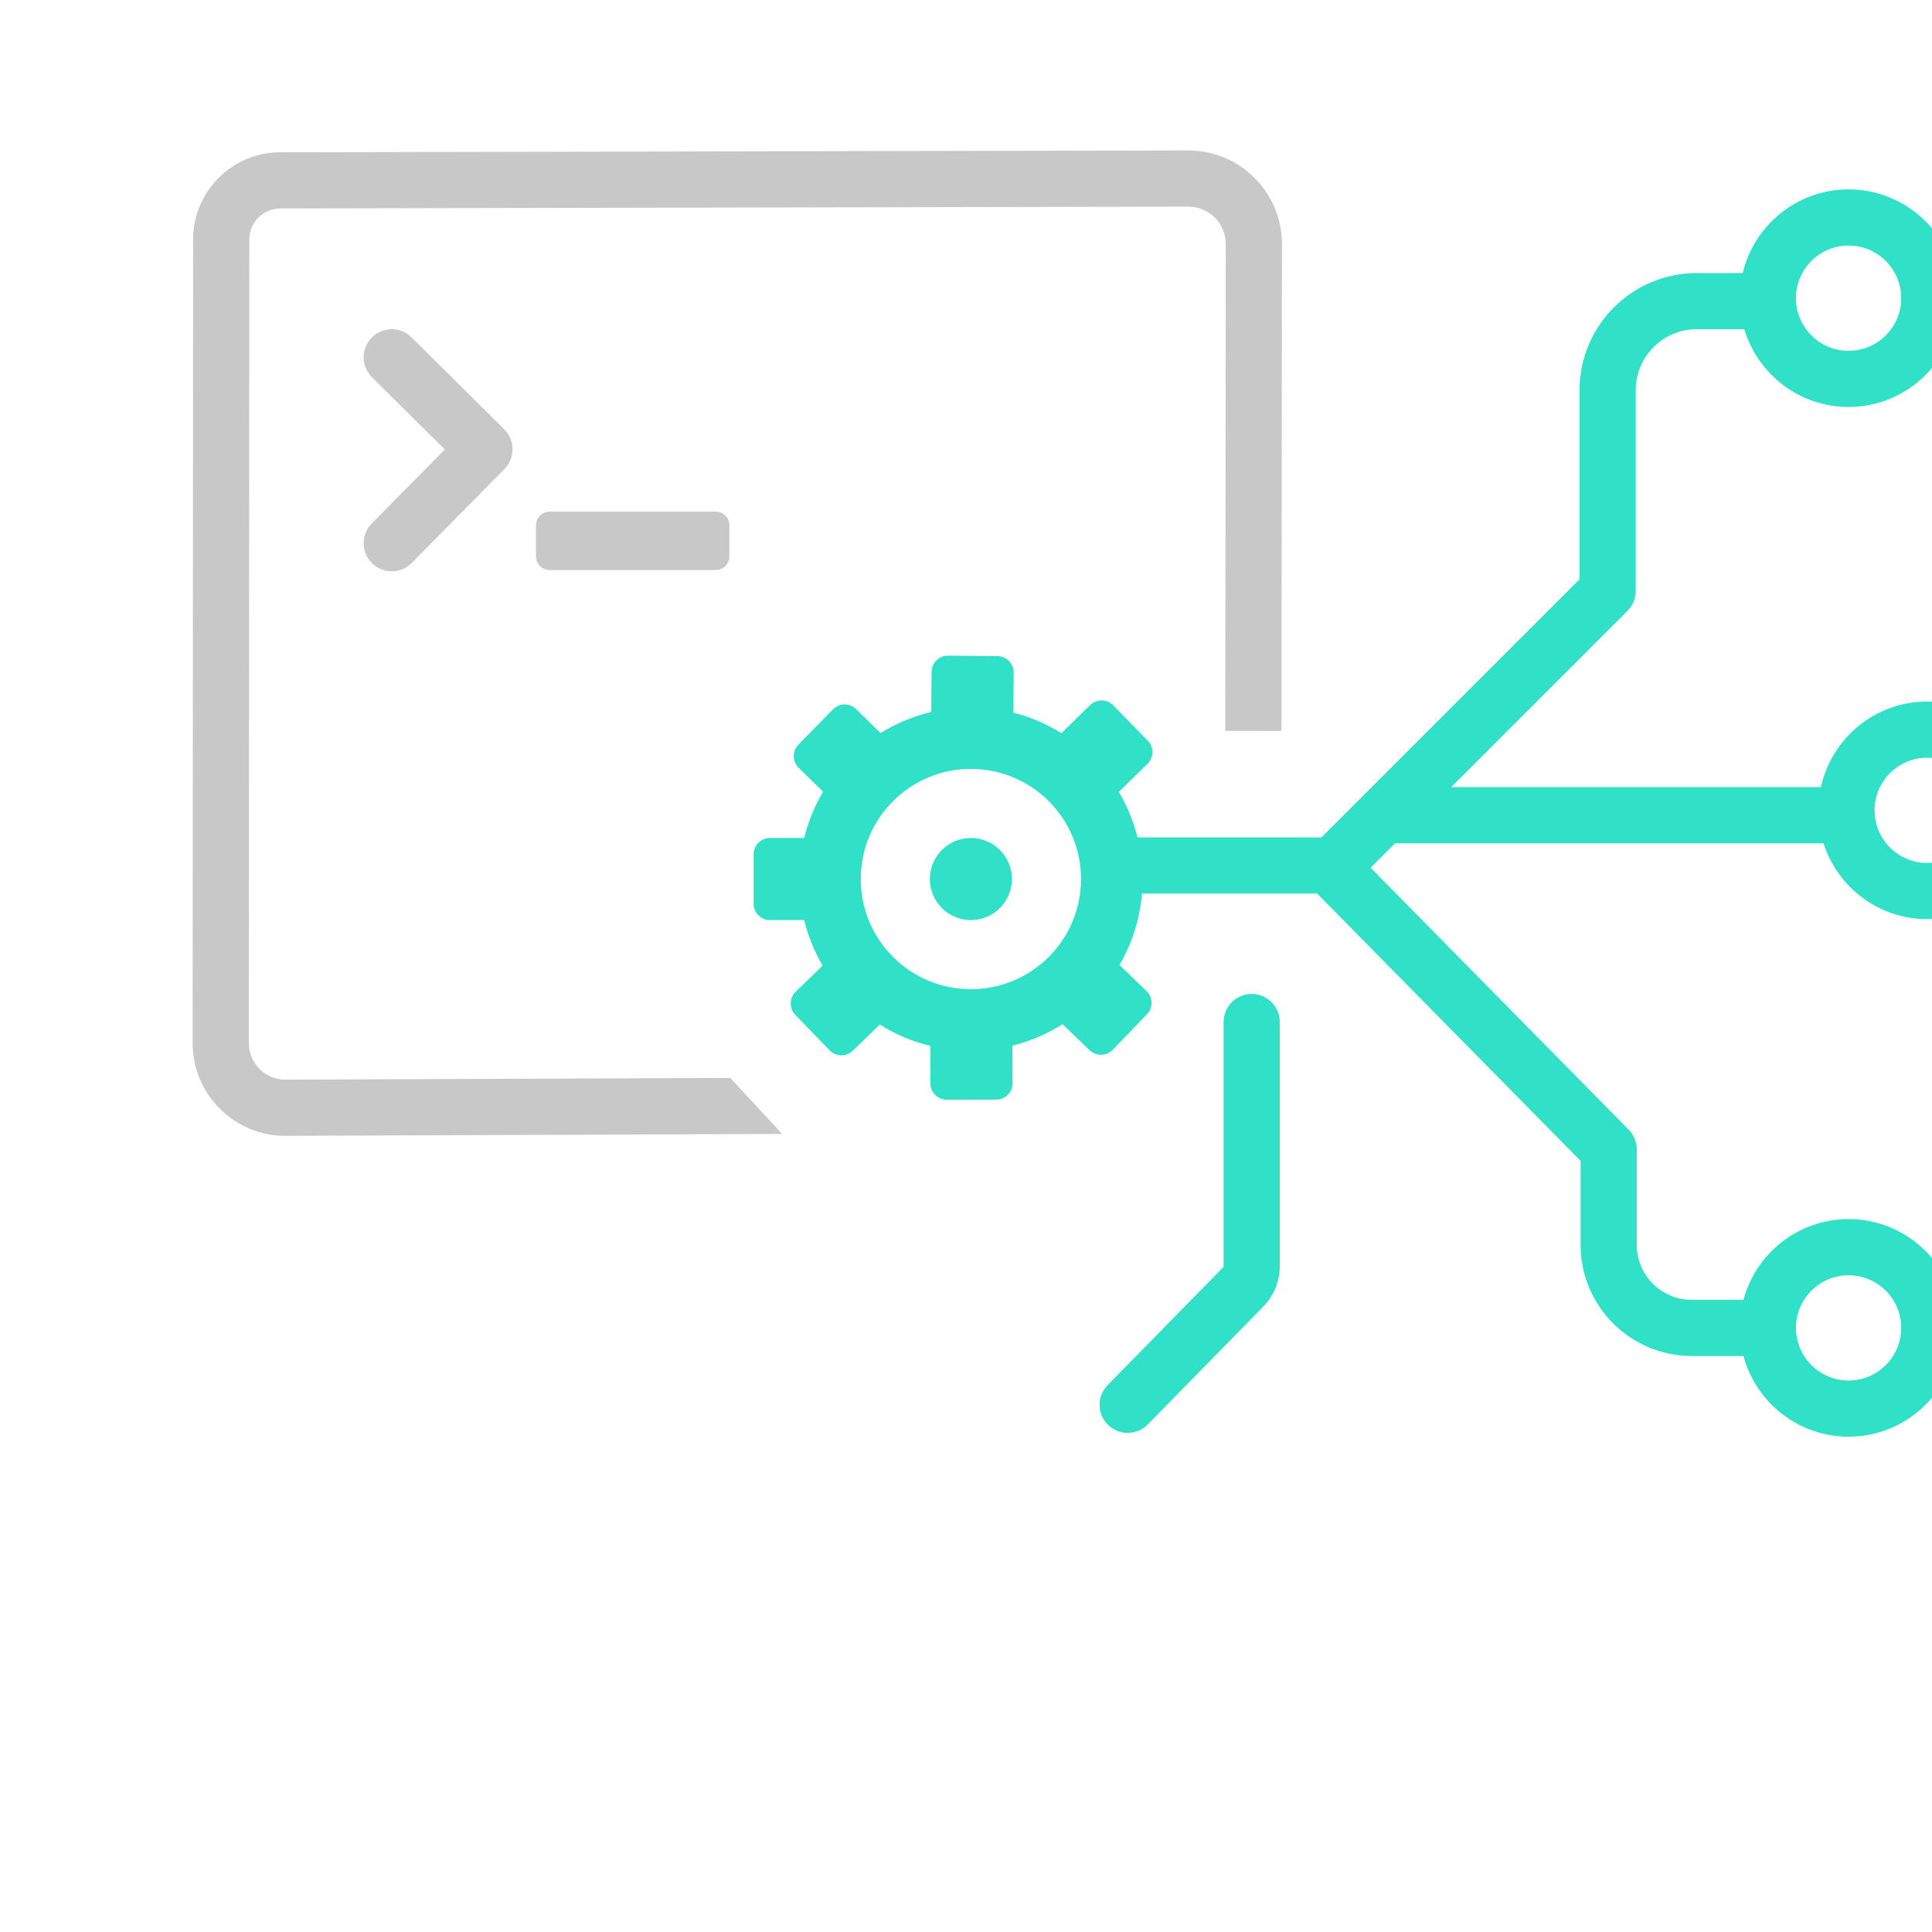
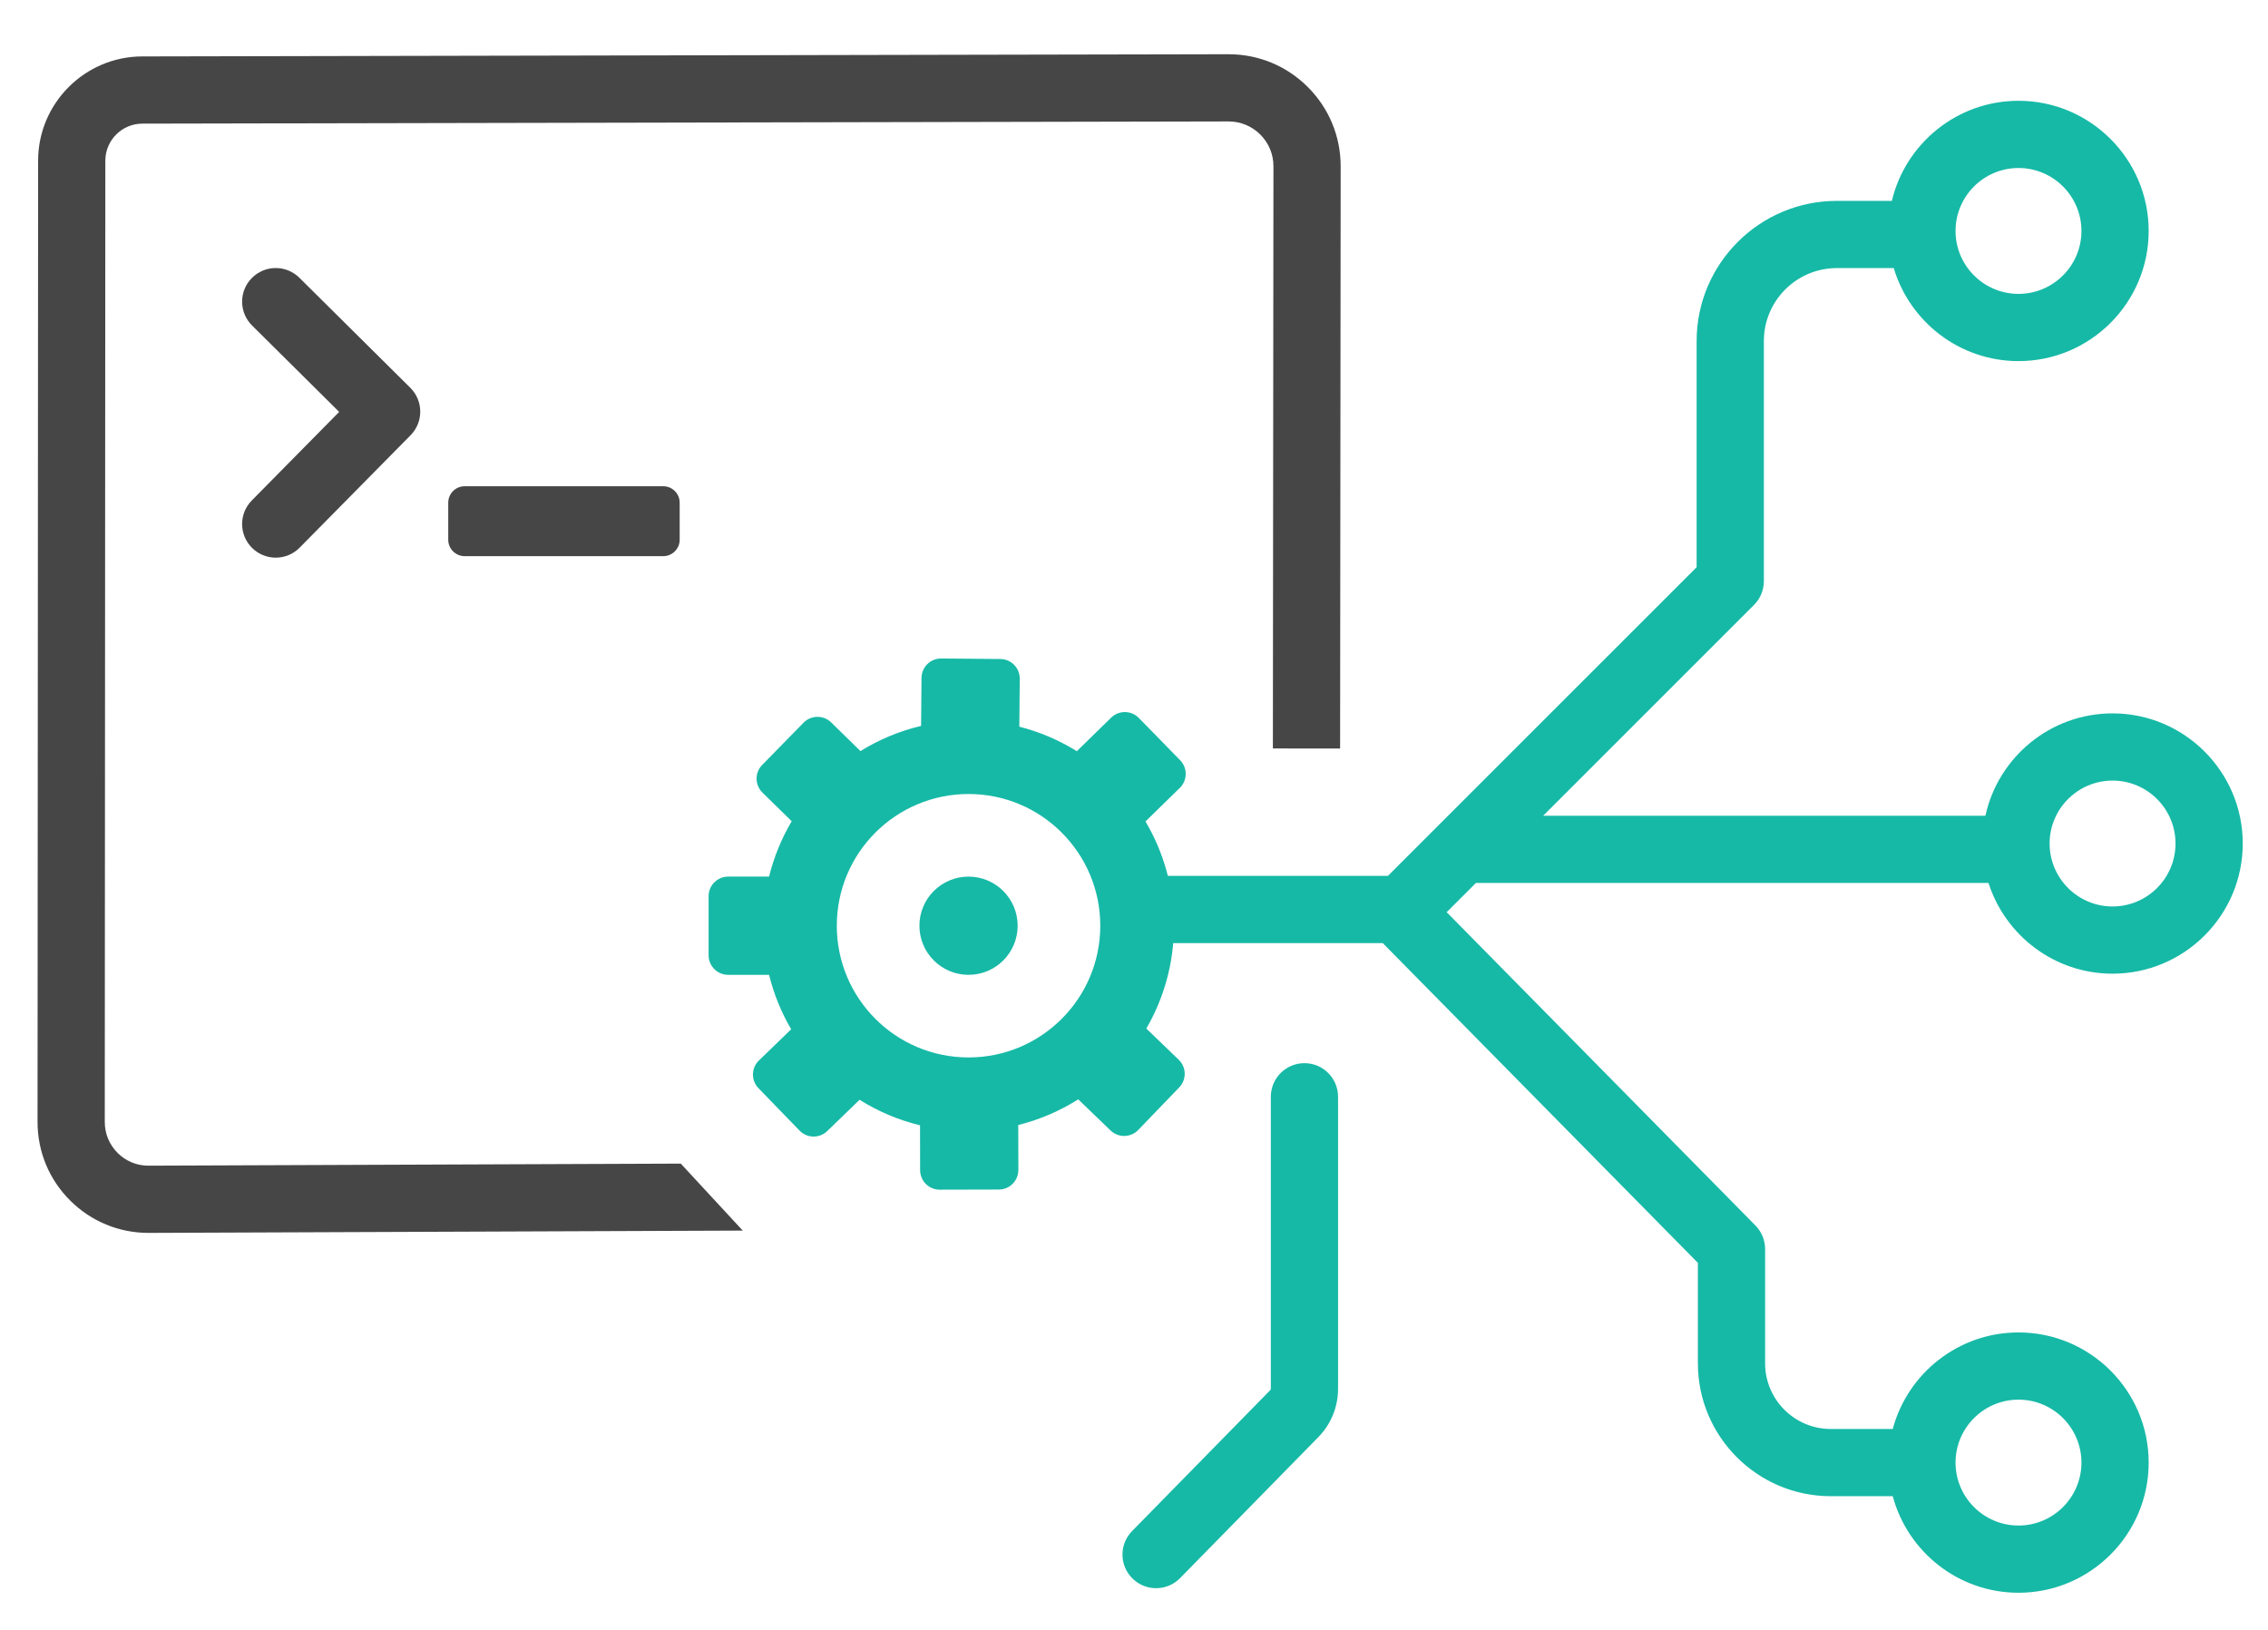
- <svg xmlns="http://www.w3.org/2000/svg" viewBox="460 268 330 330">
+ <svg xmlns="http://www.w3.org/2000/svg" viewBox="487.544 285.952 323.83 232.734">
  <g transform="matrix(.23709 0 0 .23709 482.764 286.62)">
-     <path d="M419.595 332.166H299.988c-5.435 0-9.882-4.447-9.882-9.882v-22.348c0-5.435 4.447-9.882 9.882-9.882h119.607c5.435 0 9.882 4.447 9.882 9.882v22.348c0 5.435-4.447 9.882-9.882 9.882" style="fill:#c8c8c8" />
-     <path d="M716.385 953.777a20.17 20.17 0 0 1-14.168-5.789c-7.984-7.826-8.111-20.641-.283-28.623l83.226-84.893c.21-.214.331-.508.331-.807v-175.88c0-11.18 9.062-20.242 20.242-20.242s20.242 9.062 20.242 20.242v175.88c0 10.963-4.228 21.315-11.904 29.147l-83.228 84.893a20.2 20.2 0 0 1-14.458 6.072" style="fill:#30e1c8" />
-     <circle cx="603.442" cy="554.76" r="29.579" style="fill:#30e1c8" />
-     <path d="M1217.698 529.006c10.086 31.651 39.758 54.645 74.708 54.645 43.23 0 78.398-35.169 78.398-78.396s-35.169-78.396-78.398-78.396c-37.485 0-68.893 26.452-76.581 61.665h-266.35l127.004-127.004a20.25 20.25 0 0 0 5.928-14.313V202.579c0-24.218 19.703-43.92 43.923-43.92h34.301c9.655 32.358 39.672 56.022 75.125 56.022 43.228 0 78.396-35.169 78.396-78.396s-35.169-78.396-78.396-78.396c-36.994 0-68.064 25.765-76.262 60.288h-33.165c-46.542 0-84.406 37.863-84.406 84.404v136.243L856.001 524.743H712.483c-11.18 0-20.242 9.062-20.242 20.242s9.062 20.242 20.242 20.242h140.424l189.771 192.6v60.512c0 44.126 35.899 80.026 80.026 80.026h37.321c8.948 33.446 39.504 58.155 75.733 58.155 43.228 0 78.396-35.169 78.396-78.396s-35.169-78.396-78.396-78.396c-36.229 0-66.784 24.708-75.733 58.155h-37.321c-21.804 0-39.542-17.738-39.542-39.543v-68.808c0-5.316-2.091-10.42-5.824-14.207l-185.945-188.72 17.599-17.599zm74.709-61.665c20.907 0 37.915 17.008 37.915 37.913s-17.008 37.913-37.915 37.913c-20.905 0-37.913-17.008-37.913-37.913-.001-20.905 17.007-37.913 37.913-37.913M1235.756 98.37c20.905 0 37.913 17.008 37.913 37.913s-17.008 37.913-37.913 37.913-37.913-17.008-37.913-37.913 17.008-37.913 37.913-37.913m0 741.84c20.905 0 37.913 17.008 37.913 37.913s-17.008 37.913-37.913 37.913-37.913-17.008-37.913-37.913 17.008-37.913 37.913-37.913" style="fill:#30e1c8" />
-     <path d="M186.216 333.065a20.18 20.18 0 0 1-14.215-5.831c-7.958-7.852-8.045-20.667-.195-28.626l52.614-53.332-52.459-52.038c-7.937-7.874-7.988-20.69-.115-28.626 7.873-7.937 20.688-7.991 28.626-.115l66.789 66.254c7.921 7.858 7.99 20.643.155 28.586l-66.789 67.702a20.18 20.18 0 0 1-14.411 6.026" style="fill:#c8c8c8" />
-     <path d="m827.549 97.432-.341 350.605-40.483-.043.341-350.605c.021-7.244-2.791-14.041-7.905-19.155-5.114-5.092-11.889-7.905-19.112-7.905h-.043L105.864 71.65c-12.273.021-22.266 10.036-22.266 22.308l-.341 579.014c0 7.053 2.749 13.658 7.734 18.644 4.986 4.965 11.655 7.734 18.665 7.671l320.498-1.236 37.308 40.334-357.657 1.385h-.256c-17.791 0-34.517-6.925-47.131-19.496-12.678-12.614-19.645-29.425-19.645-47.322l.341-579.014c.021-34.538 28.125-62.685 62.664-62.77l654.142-1.321h.128c18.026 0 34.965 7.01 47.706 19.751 12.785 12.763 19.816 29.766 19.795 47.834" style="fill:#c8c8c8" />
-     <path d="M710.51 616.694c10.561-18.218 16.637-39.36 16.637-61.934 0-22.937-6.266-44.401-17.144-62.816l2.928-2.861 17.75-17.343c4.654-4.547 4.74-12.006.193-16.66l-24.876-25.46c-4.547-4.654-12.006-4.74-16.66-.193l-20.69 20.216a123 123 0 0 0-34.621-14.771l.035-4.063.216-24.815c.056-6.506-5.172-11.827-11.679-11.883l-35.594-.309c-6.507-.056-11.827 5.172-11.883 11.679l-.251 28.928a123 123 0 0 0-36.523 15.164l-17.608-17.252c-4.648-4.554-12.107-4.477-16.661.17l-24.911 25.425c-4.554 4.648-4.478 12.107.17 16.661l17.61 17.253a122.9 122.9 0 0 0-13.624 33.351H458.68c-6.507 0-11.781 5.275-11.781 11.781v35.595c0 6.507 5.275 11.781 11.781 11.781h24.644a122.9 122.9 0 0 0 13.302 32.79l-1.601 1.551-17.827 17.264c-4.674 4.527-4.794 11.985-.267 16.659l24.762 25.57c4.527 4.674 11.985 4.794 16.659.267l19.454-18.84a123 123 0 0 0 36.417 15.362l.005 2.219.059 24.816c.016 6.507 5.303 11.769 11.81 11.753l35.595-.085c6.507-.016 11.769-5.303 11.753-11.81l-.065-27.059a123 123 0 0 0 36.12-15.466l1.61 1.55 17.876 17.213c4.687 4.513 12.145 4.372 16.658-.315l24.69-25.641c4.513-4.687 4.372-12.145-.315-16.658zm-107.068 17.403c-43.817 0-79.337-35.52-79.337-79.337s35.52-79.337 79.337-79.337 79.337 35.52 79.337 79.337-35.521 79.337-79.337 79.337" style="fill:#30e1c8" />
+     <path d="M419.595 332.166H299.988c-5.435 0-9.882-4.447-9.882-9.882v-22.348c0-5.435 4.447-9.882 9.882-9.882h119.607c5.435 0 9.882 4.447 9.882 9.882v22.348c0 5.435-4.447 9.882-9.882 9.882" style="fill:#464646" />
+     <path d="M716.385 953.777a20.17 20.17 0 0 1-14.168-5.789c-7.984-7.826-8.111-20.641-.283-28.623l83.226-84.893c.21-.214.331-.508.331-.807v-175.88c0-11.18 9.062-20.242 20.242-20.242s20.242 9.062 20.242 20.242v175.88c0 10.963-4.228 21.315-11.904 29.147l-83.228 84.893a20.2 20.2 0 0 1-14.458 6.072" style="fill:#16b9a6" />
+     <circle cx="603.442" cy="554.76" r="29.579" style="fill:#16b9a6" />
+     <path d="M1217.698 529.006c10.086 31.651 39.758 54.645 74.708 54.645 43.23 0 78.398-35.169 78.398-78.396s-35.169-78.396-78.398-78.396c-37.485 0-68.893 26.452-76.581 61.665h-266.35l127.004-127.004a20.25 20.25 0 0 0 5.928-14.313V202.579c0-24.218 19.703-43.92 43.923-43.92h34.301c9.655 32.358 39.672 56.022 75.125 56.022 43.228 0 78.396-35.169 78.396-78.396s-35.169-78.396-78.396-78.396c-36.994 0-68.064 25.765-76.262 60.288h-33.165c-46.542 0-84.406 37.863-84.406 84.404v136.243L856.001 524.743H712.483c-11.18 0-20.242 9.062-20.242 20.242s9.062 20.242 20.242 20.242h140.424l189.771 192.6v60.512c0 44.126 35.899 80.026 80.026 80.026h37.321c8.948 33.446 39.504 58.155 75.733 58.155 43.228 0 78.396-35.169 78.396-78.396s-35.169-78.396-78.396-78.396c-36.229 0-66.784 24.708-75.733 58.155h-37.321c-21.804 0-39.542-17.738-39.542-39.543v-68.808c0-5.316-2.091-10.42-5.824-14.207l-185.945-188.72 17.599-17.599zm74.709-61.665c20.907 0 37.915 17.008 37.915 37.913s-17.008 37.913-37.915 37.913c-20.905 0-37.913-17.008-37.913-37.913-.001-20.905 17.007-37.913 37.913-37.913M1235.756 98.37c20.905 0 37.913 17.008 37.913 37.913s-17.008 37.913-37.913 37.913-37.913-17.008-37.913-37.913 17.008-37.913 37.913-37.913m0 741.84c20.905 0 37.913 17.008 37.913 37.913s-17.008 37.913-37.913 37.913-37.913-17.008-37.913-37.913 17.008-37.913 37.913-37.913" style="fill:#16b9a6" />
+     <path d="M186.216 333.065a20.18 20.18 0 0 1-14.215-5.831c-7.958-7.852-8.045-20.667-.195-28.626l52.614-53.332-52.459-52.038c-7.937-7.874-7.988-20.69-.115-28.626 7.873-7.937 20.688-7.991 28.626-.115l66.789 66.254c7.921 7.858 7.99 20.643.155 28.586l-66.789 67.702a20.18 20.18 0 0 1-14.411 6.026" style="fill:#464646" />
+     <path d="m827.549 97.432-.341 350.605-40.483-.043.341-350.605c.021-7.244-2.791-14.041-7.905-19.155-5.114-5.092-11.889-7.905-19.112-7.905h-.043L105.864 71.65c-12.273.021-22.266 10.036-22.266 22.308l-.341 579.014c0 7.053 2.749 13.658 7.734 18.644 4.986 4.965 11.655 7.734 18.665 7.671l320.498-1.236 37.308 40.334-357.657 1.385h-.256c-17.791 0-34.517-6.925-47.131-19.496-12.678-12.614-19.645-29.425-19.645-47.322l.341-579.014c.021-34.538 28.125-62.685 62.664-62.77l654.142-1.321h.128c18.026 0 34.965 7.01 47.706 19.751 12.785 12.763 19.816 29.766 19.795 47.834" style="fill:#464646" />
+     <path d="M710.51 616.694c10.561-18.218 16.637-39.36 16.637-61.934 0-22.937-6.266-44.401-17.144-62.816l2.928-2.861 17.75-17.343c4.654-4.547 4.74-12.006.193-16.66l-24.876-25.46c-4.547-4.654-12.006-4.74-16.66-.193l-20.69 20.216a123 123 0 0 0-34.621-14.771l.035-4.063.216-24.815c.056-6.506-5.172-11.827-11.679-11.883l-35.594-.309c-6.507-.056-11.827 5.172-11.883 11.679l-.251 28.928a123 123 0 0 0-36.523 15.164l-17.608-17.252c-4.648-4.554-12.107-4.477-16.661.17l-24.911 25.425c-4.554 4.648-4.478 12.107.17 16.661l17.61 17.253a122.9 122.9 0 0 0-13.624 33.351H458.68c-6.507 0-11.781 5.275-11.781 11.781v35.595c0 6.507 5.275 11.781 11.781 11.781h24.644a122.9 122.9 0 0 0 13.302 32.79l-1.601 1.551-17.827 17.264c-4.674 4.527-4.794 11.985-.267 16.659l24.762 25.57c4.527 4.674 11.985 4.794 16.659.267l19.454-18.84a123 123 0 0 0 36.417 15.362l.005 2.219.059 24.816c.016 6.507 5.303 11.769 11.81 11.753l35.595-.085c6.507-.016 11.769-5.303 11.753-11.81l-.065-27.059a123 123 0 0 0 36.12-15.466l1.61 1.55 17.876 17.213c4.687 4.513 12.145 4.372 16.658-.315l24.69-25.641c4.513-4.687 4.372-12.145-.315-16.658zm-107.068 17.403c-43.817 0-79.337-35.52-79.337-79.337s35.52-79.337 79.337-79.337 79.337 35.52 79.337 79.337-35.521 79.337-79.337 79.337" style="fill:#16b9a6" />
  </g>
</svg>
